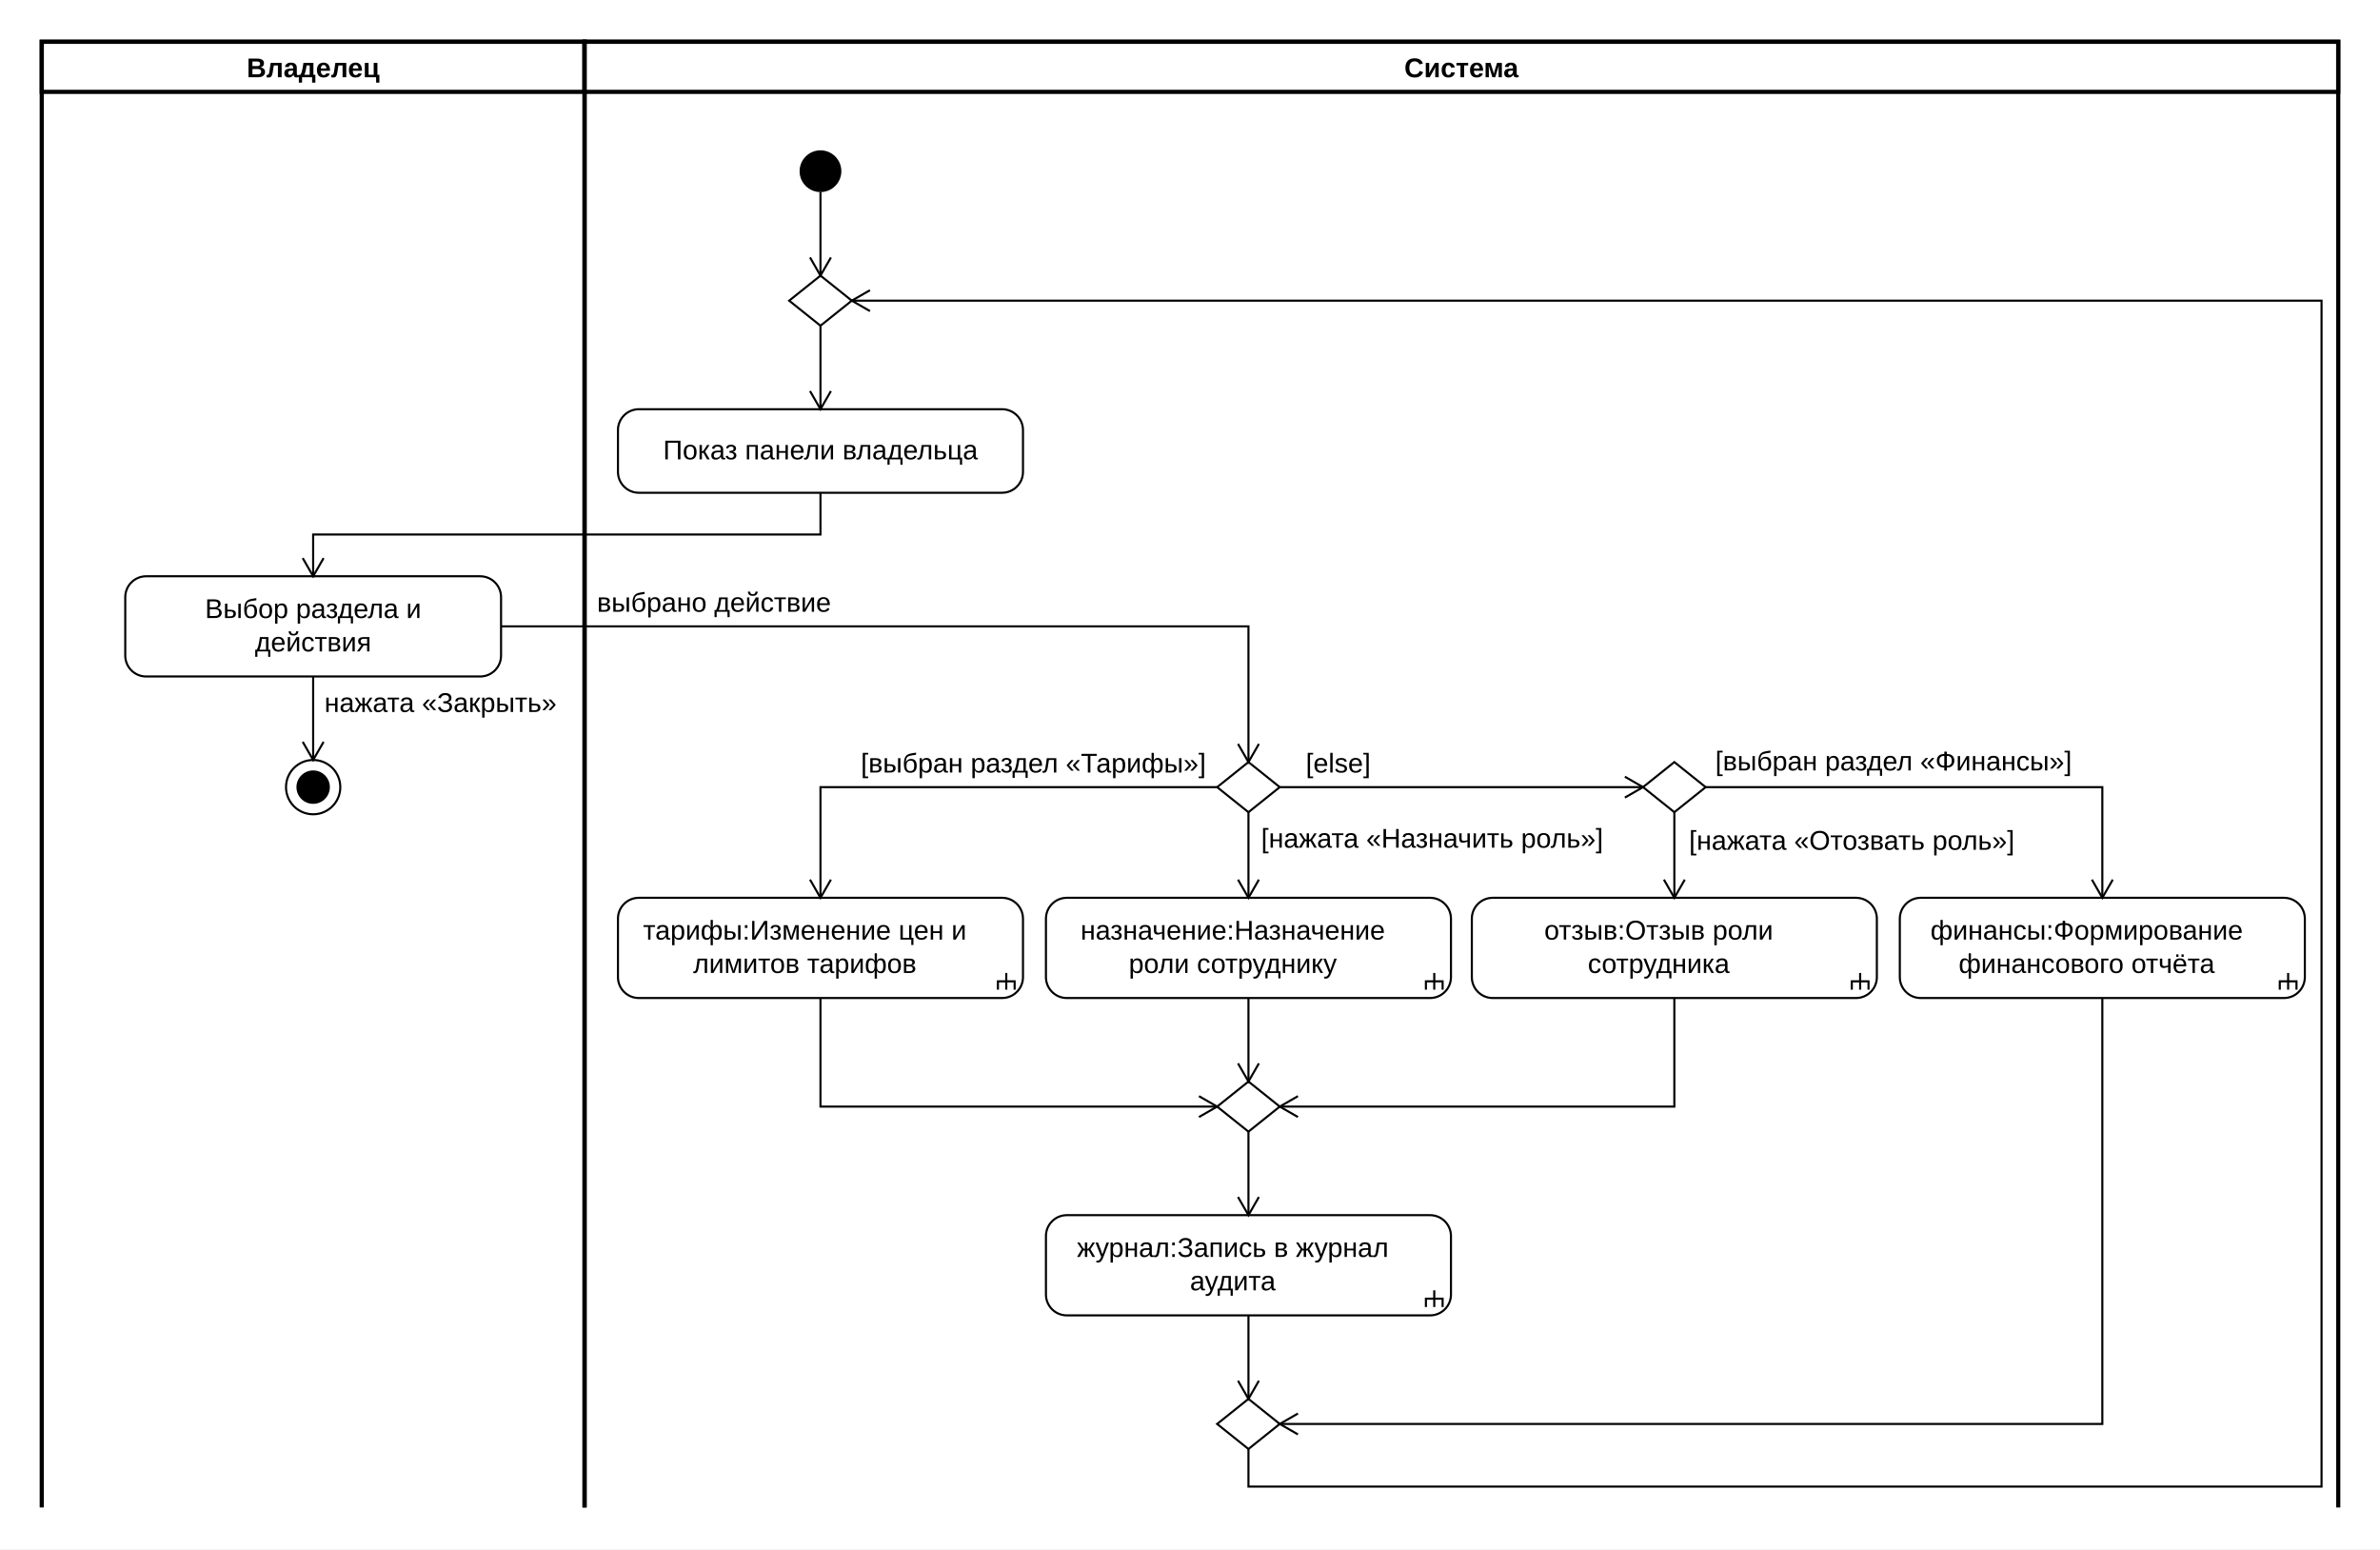
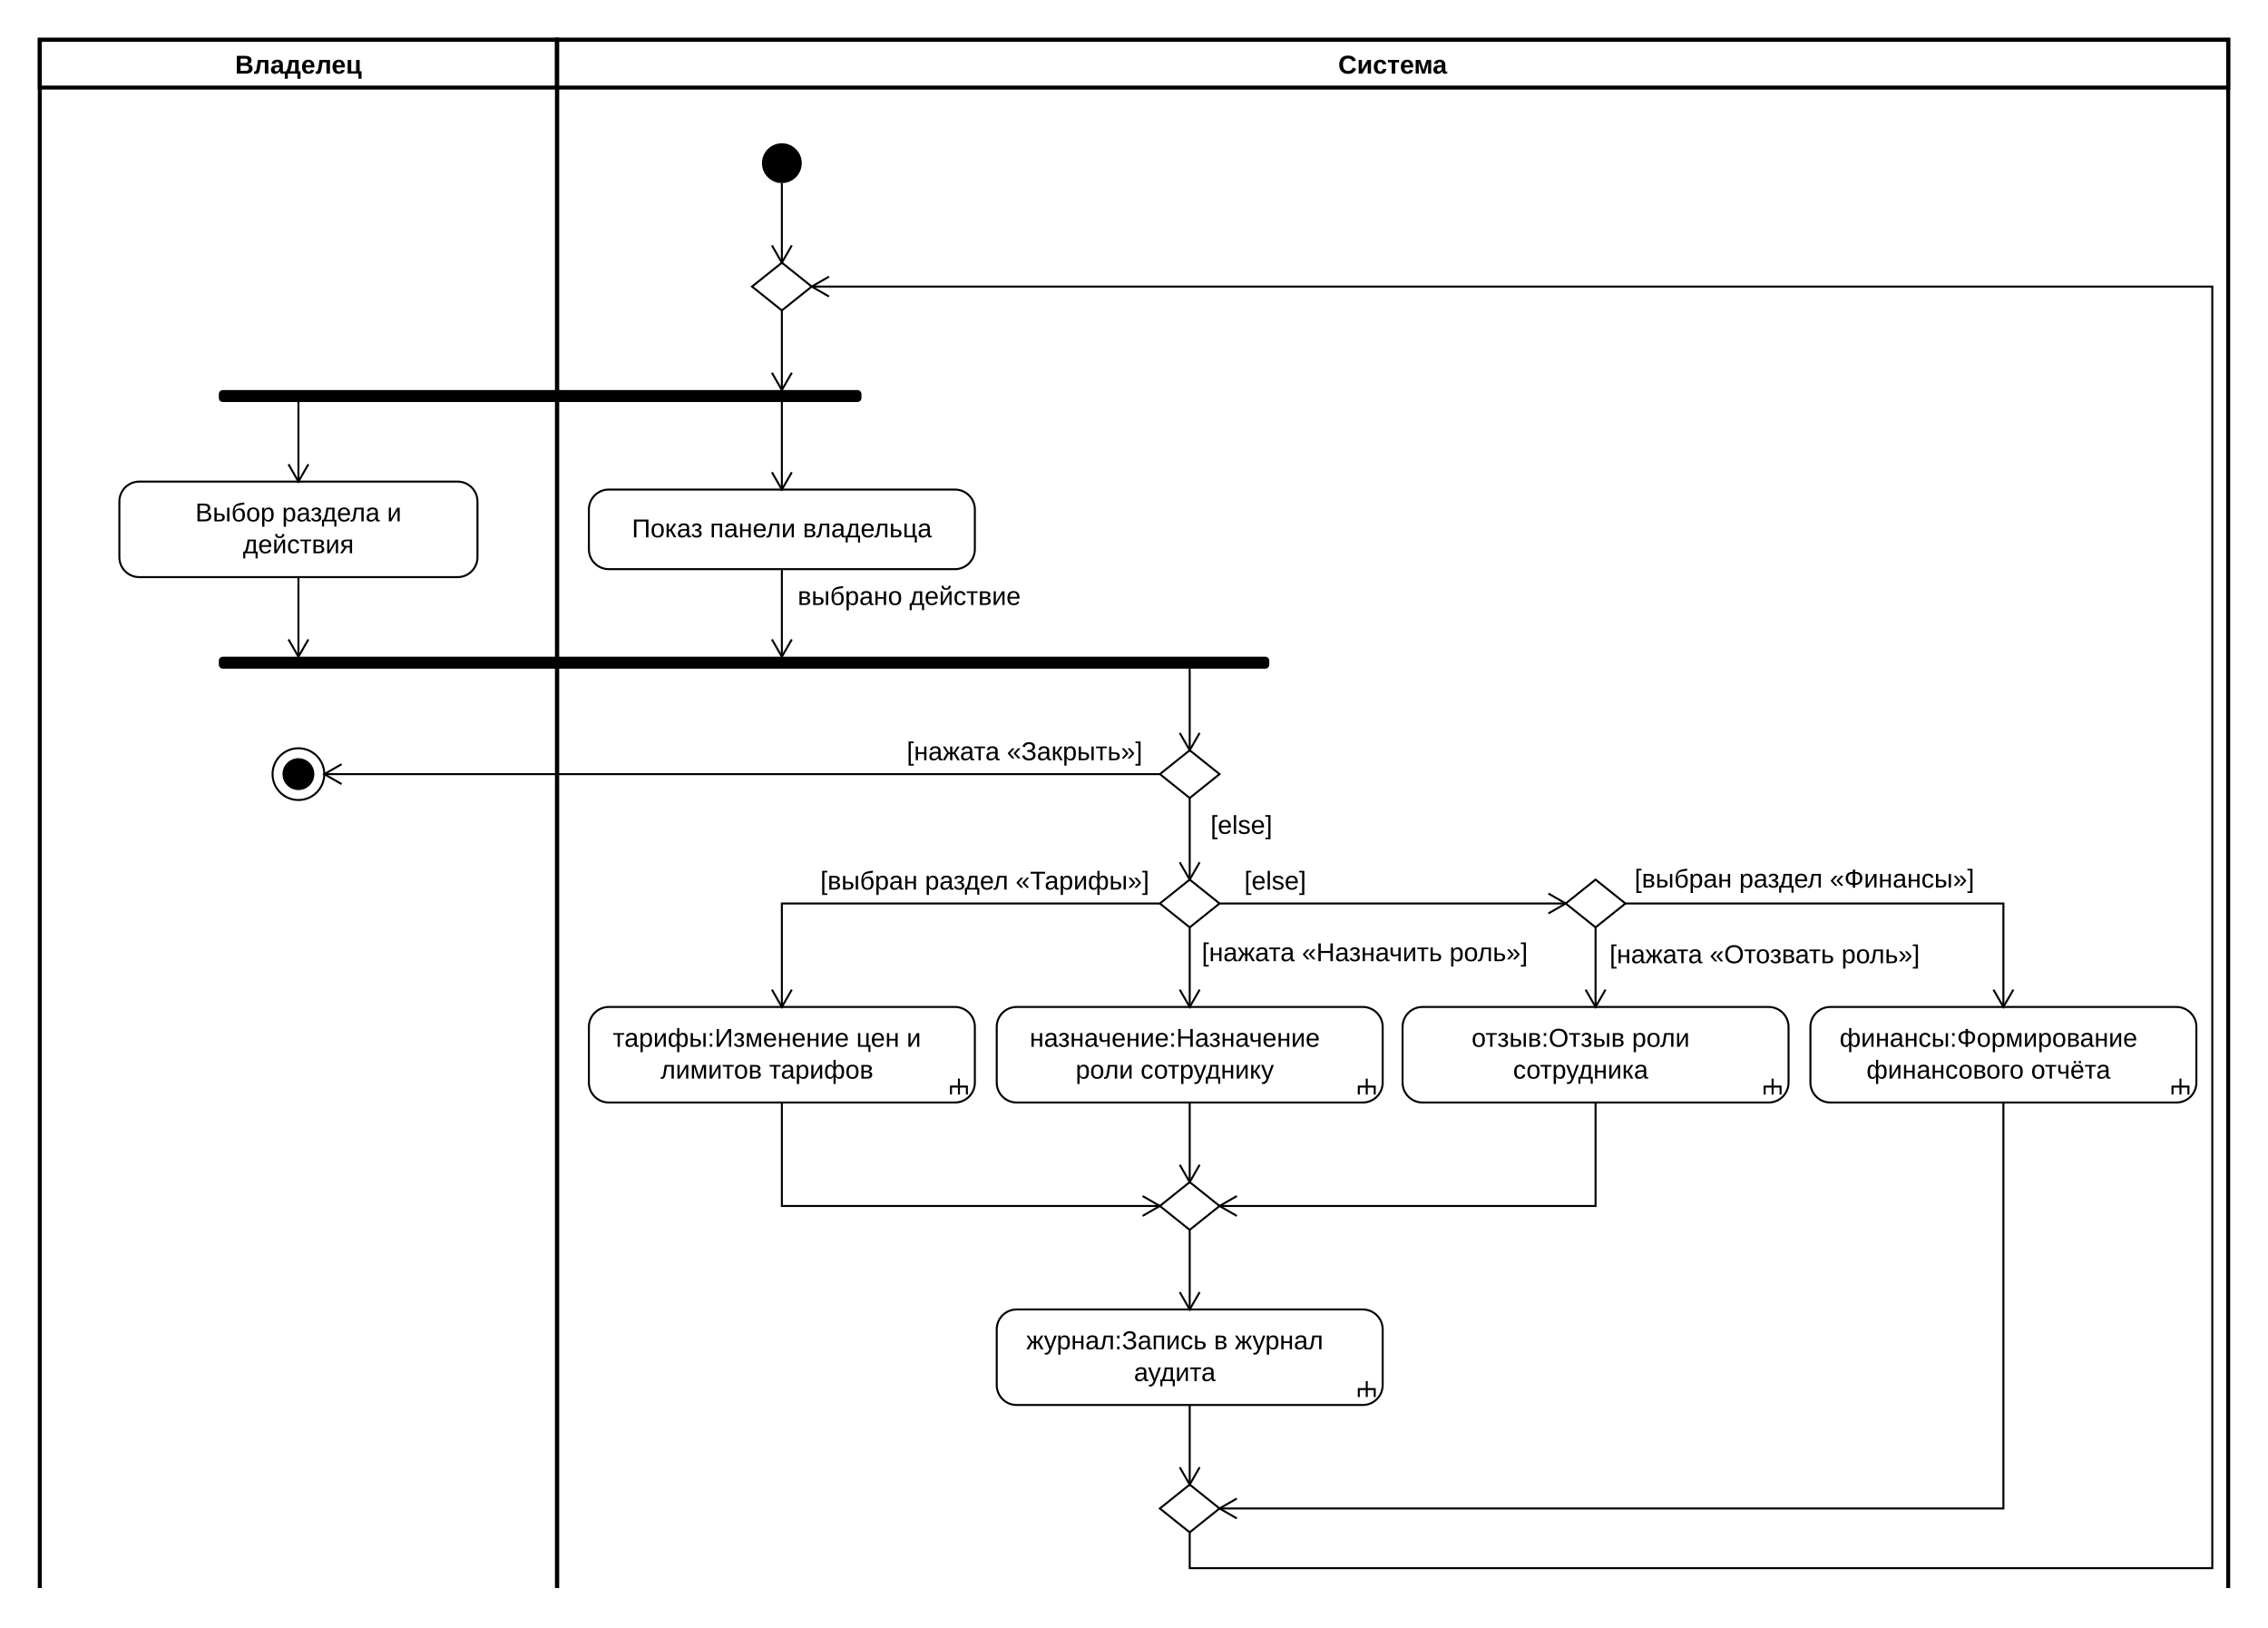
- <svg xmlns="http://www.w3.org/2000/svg" width="1140" height="742" viewBox="0 0 1140 742">
-   <rect x="0" y="0" width="1140" height="742" fill="#fff" />
+ <svg xmlns="http://www.w3.org/2000/svg" width="1140" height="818" viewBox="0 0 1140 818">
+   <rect x="0" y="0" width="1140" height="818" fill="#fff" />
  <rect x="20" y="20" width="260" height="24" fill="#fff" stroke="#000" stroke-width="2" />
-   <path d="M20,722 V20 H280 V722" fill="none" stroke="#000" stroke-width="2" />
+   <path d="M20,798 V20 H280 V798" fill="none" stroke="#000" stroke-width="2" />
  <text x="150.0" y="37.0" font-family="Arial, Helvetica, sans-serif" font-size="13" text-anchor="middle" font-weight="bold" fill="#000">Владелец</text>
  <rect x="280" y="20" width="840" height="24" fill="#fff" stroke="#000" stroke-width="2" />
-   <path d="M280,722 V20 H1120 V722" fill="none" stroke="#000" stroke-width="2" />
+   <path d="M280,798 V20 H1120 V798" fill="none" stroke="#000" stroke-width="2" />
  <text x="700.0" y="37.0" font-family="Arial, Helvetica, sans-serif" font-size="13" text-anchor="middle" font-weight="bold" fill="#000">Система</text>
  <circle cx="393.0" cy="82.0" r="10.0" fill="#000" />
  <polygon points="378,144.0 393.0,132 408,144.0 393.0,156" fill="#fff" stroke="#000" />
-   <rect x="296" y="196" width="194" height="40" rx="10" ry="10" fill="#fff" stroke="#000" />
-   <text x="393.0" y="220.0" font-family="Arial, Helvetica, sans-serif" font-size="13" text-anchor="middle" font-weight="normal" fill="#000">Показ панели владельца</text>
-   <rect x="60" y="276" width="180" height="48" rx="10" ry="10" fill="#fff" stroke="#000" />
-   <text x="150.0" y="296.0" font-family="Arial, Helvetica, sans-serif" font-size="13" text-anchor="middle" font-weight="normal" fill="#000">Выбор раздела и</text>
-   <text x="150.0" y="312.0" font-family="Arial, Helvetica, sans-serif" font-size="13" text-anchor="middle" font-weight="normal" fill="#000">действия</text>
-   <circle cx="150.0" cy="377.0" r="13.0" fill="#fff" stroke="#000" />
-   <circle cx="150.0" cy="377.0" r="8.0" fill="#000" />
-   <polygon points="583,377.0 598.0,365 613,377.0 598.0,389" fill="#fff" stroke="#000" />
-   <polygon points="787,377.0 802.0,365 817,377.0 802.0,389" fill="#fff" stroke="#000" />
-   <rect x="296" y="430" width="194" height="48" rx="10" ry="10" fill="#fff" stroke="#000" />
-   <text x="385.5" y="450.0" font-family="Arial, Helvetica, sans-serif" font-size="13" text-anchor="middle" font-weight="normal" fill="#000">тарифы:Изменение цен и</text>
-   <text x="385.5" y="466.0" font-family="Arial, Helvetica, sans-serif" font-size="13" text-anchor="middle" font-weight="normal" fill="#000">лимитов тарифов</text>
-   <path d="M482,466 V474 M478,474 V470 H486 V474" fill="none" stroke="#000" />
-   <rect x="501" y="430" width="194" height="48" rx="10" ry="10" fill="#fff" stroke="#000" />
-   <text x="590.5" y="450.0" font-family="Arial, Helvetica, sans-serif" font-size="13" text-anchor="middle" font-weight="normal" fill="#000">назначение:Назначение</text>
-   <text x="590.5" y="466.0" font-family="Arial, Helvetica, sans-serif" font-size="13" text-anchor="middle" font-weight="normal" fill="#000">роли сотруднику</text>
-   <path d="M687,466 V474 M683,474 V470 H691 V474" fill="none" stroke="#000" />
-   <rect x="705" y="430" width="194" height="48" rx="10" ry="10" fill="#fff" stroke="#000" />
-   <text x="794.5" y="450.0" font-family="Arial, Helvetica, sans-serif" font-size="13" text-anchor="middle" font-weight="normal" fill="#000">отзыв:Отзыв роли</text>
-   <text x="794.5" y="466.0" font-family="Arial, Helvetica, sans-serif" font-size="13" text-anchor="middle" font-weight="normal" fill="#000">сотрудника</text>
-   <path d="M891,466 V474 M887,474 V470 H895 V474" fill="none" stroke="#000" />
-   <rect x="910" y="430" width="194" height="48" rx="10" ry="10" fill="#fff" stroke="#000" />
-   <text x="999.5" y="450.0" font-family="Arial, Helvetica, sans-serif" font-size="13" text-anchor="middle" font-weight="normal" fill="#000">финансы:Формирование</text>
-   <text x="999.5" y="466.0" font-family="Arial, Helvetica, sans-serif" font-size="13" text-anchor="middle" font-weight="normal" fill="#000">финансового отчёта</text>
-   <path d="M1096,466 V474 M1092,474 V470 H1100 V474" fill="none" stroke="#000" />
-   <polygon points="583,530.0 598.0,518 613,530.0 598.0,542" fill="#fff" stroke="#000" />
-   <rect x="501" y="582" width="194" height="48" rx="10" ry="10" fill="#fff" stroke="#000" />
-   <text x="590.5" y="602.0" font-family="Arial, Helvetica, sans-serif" font-size="13" text-anchor="middle" font-weight="normal" fill="#000">журнал:Запись в журнал</text>
-   <text x="590.5" y="618.0" font-family="Arial, Helvetica, sans-serif" font-size="13" text-anchor="middle" font-weight="normal" fill="#000">аудита</text>
-   <path d="M687,618 V626 M683,626 V622 H691 V626" fill="none" stroke="#000" />
-   <polygon points="583,682.0 598.0,670 613,682.0 598.0,694" fill="#fff" stroke="#000" />
+   <rect x="110" y="196" width="323" height="6" rx="2" fill="#000" />
+   <rect x="296" y="246" width="194" height="40" rx="10" ry="10" fill="#fff" stroke="#000" />
+   <text x="393.0" y="270.0" font-family="Arial, Helvetica, sans-serif" font-size="13" text-anchor="middle" font-weight="normal" fill="#000">Показ панели владельца</text>
+   <rect x="60" y="242" width="180" height="48" rx="10" ry="10" fill="#fff" stroke="#000" />
+   <text x="150.0" y="262.0" font-family="Arial, Helvetica, sans-serif" font-size="13" text-anchor="middle" font-weight="normal" fill="#000">Выбор раздела и</text>
+   <text x="150.0" y="278.0" font-family="Arial, Helvetica, sans-serif" font-size="13" text-anchor="middle" font-weight="normal" fill="#000">действия</text>
+   <rect x="110" y="330" width="528" height="6" rx="2" fill="#000" />
+   <circle cx="150.0" cy="389.0" r="13.0" fill="#fff" stroke="#000" />
+   <circle cx="150.0" cy="389.0" r="8.0" fill="#000" />
+   <polygon points="583,389.0 598.0,377 613,389.0 598.0,401" fill="#fff" stroke="#000" />
+   <polygon points="583,454.0 598.0,442 613,454.0 598.0,466" fill="#fff" stroke="#000" />
+   <polygon points="787,454.0 802.0,442 817,454.0 802.0,466" fill="#fff" stroke="#000" />
+   <rect x="296" y="506" width="194" height="48" rx="10" ry="10" fill="#fff" stroke="#000" />
+   <text x="385.5" y="526.0" font-family="Arial, Helvetica, sans-serif" font-size="13" text-anchor="middle" font-weight="normal" fill="#000">тарифы:Изменение цен и</text>
+   <text x="385.5" y="542.0" font-family="Arial, Helvetica, sans-serif" font-size="13" text-anchor="middle" font-weight="normal" fill="#000">лимитов тарифов</text>
+   <path d="M482,542 V550 M478,550 V546 H486 V550" fill="none" stroke="#000" />
+   <rect x="501" y="506" width="194" height="48" rx="10" ry="10" fill="#fff" stroke="#000" />
+   <text x="590.5" y="526.0" font-family="Arial, Helvetica, sans-serif" font-size="13" text-anchor="middle" font-weight="normal" fill="#000">назначение:Назначение</text>
+   <text x="590.5" y="542.0" font-family="Arial, Helvetica, sans-serif" font-size="13" text-anchor="middle" font-weight="normal" fill="#000">роли сотруднику</text>
+   <path d="M687,542 V550 M683,550 V546 H691 V550" fill="none" stroke="#000" />
+   <rect x="705" y="506" width="194" height="48" rx="10" ry="10" fill="#fff" stroke="#000" />
+   <text x="794.5" y="526.0" font-family="Arial, Helvetica, sans-serif" font-size="13" text-anchor="middle" font-weight="normal" fill="#000">отзыв:Отзыв роли</text>
+   <text x="794.5" y="542.0" font-family="Arial, Helvetica, sans-serif" font-size="13" text-anchor="middle" font-weight="normal" fill="#000">сотрудника</text>
+   <path d="M891,542 V550 M887,550 V546 H895 V550" fill="none" stroke="#000" />
+   <rect x="910" y="506" width="194" height="48" rx="10" ry="10" fill="#fff" stroke="#000" />
+   <text x="999.5" y="526.0" font-family="Arial, Helvetica, sans-serif" font-size="13" text-anchor="middle" font-weight="normal" fill="#000">финансы:Формирование</text>
+   <text x="999.5" y="542.0" font-family="Arial, Helvetica, sans-serif" font-size="13" text-anchor="middle" font-weight="normal" fill="#000">финансового отчёта</text>
+   <path d="M1096,542 V550 M1092,550 V546 H1100 V550" fill="none" stroke="#000" />
+   <polygon points="583,606.0 598.0,594 613,606.0 598.0,618" fill="#fff" stroke="#000" />
+   <rect x="501" y="658" width="194" height="48" rx="10" ry="10" fill="#fff" stroke="#000" />
+   <text x="590.5" y="678.0" font-family="Arial, Helvetica, sans-serif" font-size="13" text-anchor="middle" font-weight="normal" fill="#000">журнал:Запись в журнал</text>
+   <text x="590.5" y="694.0" font-family="Arial, Helvetica, sans-serif" font-size="13" text-anchor="middle" font-weight="normal" fill="#000">аудита</text>
+   <path d="M687,694 V702 M683,702 V698 H691 V702" fill="none" stroke="#000" />
+   <polygon points="583,758.0 598.0,746 613,758.0 598.0,770" fill="#fff" stroke="#000" />
  <path d="M393.0,92.0 L393.0,132.0" fill="none" stroke="#000" />
  <path d="M388.0,123.3 L393.0,132.0 L398.0,123.3" fill="none" stroke="#000" />
  <path d="M393.0,156.0 L393.0,196.0" fill="none" stroke="#000" />
  <path d="M388.0,187.3 L393.0,196.0 L398.0,187.3" fill="none" stroke="#000" />
-   <path d="M393.0,236.0 L393.0,256.0 L150.0,256.0 L150.0,276.0" fill="none" stroke="#000" />
-   <path d="M145.0,267.3 L150.0,276.0 L155.0,267.3" fill="none" stroke="#000" />
-   <path d="M150.0,324.0 L150.0,364.0" fill="none" stroke="#000" />
-   <path d="M145.0,355.3 L150.0,364.0 L155.0,355.3" fill="none" stroke="#000" />
-   <path d="M240.0,300.0 L598.0,300.0 L598.0,365.0" fill="none" stroke="#000" />
-   <path d="M593.0,356.3 L598.0,365.0 L603.0,356.3" fill="none" stroke="#000" />
-   <path d="M583.0,377.0 L393.0,377.0 L393.0,430.0" fill="none" stroke="#000" />
-   <path d="M388.0,421.3 L393.0,430.0 L398.0,421.3" fill="none" stroke="#000" />
-   <path d="M598.0,389.0 L598.0,430.0" fill="none" stroke="#000" />
-   <path d="M593.0,421.3 L598.0,430.0 L603.0,421.3" fill="none" stroke="#000" />
-   <path d="M613.0,377.0 L787.0,377.0" fill="none" stroke="#000" />
-   <path d="M778.3,382.0 L787.0,377.0 L778.3,372.0" fill="none" stroke="#000" />
-   <path d="M802.0,389.0 L802.0,430.0" fill="none" stroke="#000" />
-   <path d="M797.0,421.3 L802.0,430.0 L807.0,421.3" fill="none" stroke="#000" />
-   <path d="M817.0,377.0 L1007.0,377.0 L1007.0,430.0" fill="none" stroke="#000" />
-   <path d="M1002.0,421.3 L1007.0,430.0 L1012.0,421.3" fill="none" stroke="#000" />
-   <path d="M393.0,478.0 L393.0,530.0 L583.0,530.0" fill="none" stroke="#000" />
-   <path d="M574.3,535.0 L583.0,530.0 L574.3,525.0" fill="none" stroke="#000" />
-   <path d="M598.0,478.0 L598.0,518.0" fill="none" stroke="#000" />
-   <path d="M593.0,509.3 L598.0,518.0 L603.0,509.3" fill="none" stroke="#000" />
-   <path d="M802.0,478.0 L802.0,530.0 L613.0,530.0" fill="none" stroke="#000" />
-   <path d="M621.7,525.0 L613.0,530.0 L621.7,535.0" fill="none" stroke="#000" />
-   <path d="M598.0,542.0 L598.0,582.0" fill="none" stroke="#000" />
-   <path d="M593.0,573.3 L598.0,582.0 L603.0,573.3" fill="none" stroke="#000" />
-   <path d="M598.0,630.0 L598.0,670.0" fill="none" stroke="#000" />
-   <path d="M593.0,661.3 L598.0,670.0 L603.0,661.3" fill="none" stroke="#000" />
-   <path d="M1007.0,478.0 L1007.0,682.0 L613.0,682.0" fill="none" stroke="#000" />
-   <path d="M621.7,677.0 L613.0,682.0 L621.7,687.0" fill="none" stroke="#000" />
-   <path d="M598.0,694.0 L598.0,712.0 L1112.0,712.0 L1112.0,144.0 L408.0,144.0" fill="none" stroke="#000" />
+   <path d="M150.0,202.0 L150.0,242.0" fill="none" stroke="#000" />
+   <path d="M145.0,233.3 L150.0,242.0 L155.0,233.3" fill="none" stroke="#000" />
+   <path d="M393.0,202.0 L393.0,246.0" fill="none" stroke="#000" />
+   <path d="M388.0,237.3 L393.0,246.0 L398.0,237.3" fill="none" stroke="#000" />
+   <path d="M393.0,286.0 L393.0,330.0" fill="none" stroke="#000" />
+   <path d="M388.0,321.3 L393.0,330.0 L398.0,321.3" fill="none" stroke="#000" />
+   <path d="M150.0,290.0 L150.0,330.0" fill="none" stroke="#000" />
+   <path d="M145.0,321.3 L150.0,330.0 L155.0,321.3" fill="none" stroke="#000" />
+   <path d="M598.0,336.0 L598.0,377.0" fill="none" stroke="#000" />
+   <path d="M593.0,368.3 L598.0,377.0 L603.0,368.3" fill="none" stroke="#000" />
+   <path d="M583.0,389.0 L163.0,389.0" fill="none" stroke="#000" />
+   <path d="M171.7,384.0 L163.0,389.0 L171.7,394.0" fill="none" stroke="#000" />
+   <path d="M598.0,401.0 L598.0,442.0" fill="none" stroke="#000" />
+   <path d="M593.0,433.3 L598.0,442.0 L603.0,433.3" fill="none" stroke="#000" />
+   <path d="M583.0,454.0 L393.0,454.0 L393.0,506.0" fill="none" stroke="#000" />
+   <path d="M388.0,497.3 L393.0,506.0 L398.0,497.3" fill="none" stroke="#000" />
+   <path d="M598.0,466.0 L598.0,506.0" fill="none" stroke="#000" />
+   <path d="M593.0,497.3 L598.0,506.0 L603.0,497.3" fill="none" stroke="#000" />
+   <path d="M613.0,454.0 L787.0,454.0" fill="none" stroke="#000" />
+   <path d="M778.3,459.0 L787.0,454.0 L778.3,449.0" fill="none" stroke="#000" />
+   <path d="M802.0,466.0 L802.0,506.0" fill="none" stroke="#000" />
+   <path d="M797.0,497.3 L802.0,506.0 L807.0,497.3" fill="none" stroke="#000" />
+   <path d="M817.0,454.0 L1007.0,454.0 L1007.0,506.0" fill="none" stroke="#000" />
+   <path d="M1002.0,497.3 L1007.0,506.0 L1012.0,497.3" fill="none" stroke="#000" />
+   <path d="M393.0,554.0 L393.0,606.0 L583.0,606.0" fill="none" stroke="#000" />
+   <path d="M574.3,611.0 L583.0,606.0 L574.3,601.0" fill="none" stroke="#000" />
+   <path d="M598.0,554.0 L598.0,594.0" fill="none" stroke="#000" />
+   <path d="M593.0,585.3 L598.0,594.0 L603.0,585.3" fill="none" stroke="#000" />
+   <path d="M802.0,554.0 L802.0,606.0 L613.0,606.0" fill="none" stroke="#000" />
+   <path d="M621.7,601.0 L613.0,606.0 L621.7,611.0" fill="none" stroke="#000" />
+   <path d="M598.0,618.0 L598.0,658.0" fill="none" stroke="#000" />
+   <path d="M593.0,649.3 L598.0,658.0 L603.0,649.3" fill="none" stroke="#000" />
+   <path d="M598.0,706.0 L598.0,746.0" fill="none" stroke="#000" />
+   <path d="M593.0,737.3 L598.0,746.0 L603.0,737.3" fill="none" stroke="#000" />
+   <path d="M1007.0,554.0 L1007.0,758.0 L613.0,758.0" fill="none" stroke="#000" />
+   <path d="M621.7,753.0 L613.0,758.0 L621.7,763.0" fill="none" stroke="#000" />
+   <path d="M598.0,770.0 L598.0,788.0 L1112.0,788.0 L1112.0,144.0 L408.0,144.0" fill="none" stroke="#000" />
  <path d="M416.7,139.0 L408.0,144.0 L416.7,149.0" fill="none" stroke="#000" />
-   <rect x="155.3" y="329.0" width="111.4" height="16" fill="#fff" fill-opacity="0.85" />
-   <text x="211.0" y="341.0" font-family="Arial, Helvetica, sans-serif" font-size="13" text-anchor="middle" font-weight="normal" fill="#000">нажата «Закрыть»</text>
-   <rect x="283.9" y="281.0" width="116.1" height="16" fill="#fff" fill-opacity="0.85" />
-   <text x="342.0" y="293.0" font-family="Arial, Helvetica, sans-serif" font-size="13" text-anchor="middle" font-weight="normal" fill="#000">выбрано действие</text>
-   <rect x="415.8" y="358.0" width="158.5" height="16" fill="#fff" fill-opacity="0.85" />
-   <text x="495.0" y="370.0" font-family="Arial, Helvetica, sans-serif" font-size="13" text-anchor="middle" font-weight="normal" fill="#000">[выбран раздел «Тарифы»]</text>
-   <rect x="603.2" y="394.0" width="165.6" height="16" fill="#fff" fill-opacity="0.85" />
-   <text x="686.0" y="406.0" font-family="Arial, Helvetica, sans-serif" font-size="13" text-anchor="middle" font-weight="normal" fill="#000">[нажата «Назначить роль»]</text>
-   <rect x="620.8" y="358.0" width="40.4" height="16" fill="#fff" fill-opacity="0.85" />
-   <text x="641.0" y="370.0" font-family="Arial, Helvetica, sans-serif" font-size="13" text-anchor="middle" font-weight="normal" fill="#000">[else]</text>
-   <rect x="807.8" y="395.0" width="158.5" height="16" fill="#fff" fill-opacity="0.85" />
-   <text x="887.0" y="407.0" font-family="Arial, Helvetica, sans-serif" font-size="13" text-anchor="middle" font-weight="normal" fill="#000">[нажата «Отозвать роль»]</text>
-   <rect x="824.2" y="357.0" width="165.6" height="16" fill="#fff" fill-opacity="0.85" />
-   <text x="907.0" y="369.0" font-family="Arial, Helvetica, sans-serif" font-size="13" text-anchor="middle" font-weight="normal" fill="#000">[выбран раздел «Финансы»]</text>
+   <rect x="398.9" y="292.0" width="116.1" height="16" fill="#fff" fill-opacity="0.85" />
+   <text x="457.0" y="304.0" font-family="Arial, Helvetica, sans-serif" font-size="13" text-anchor="middle" font-weight="normal" fill="#000">выбрано действие</text>
+   <rect x="455.3" y="370.0" width="119.4" height="16" fill="#fff" fill-opacity="0.85" />
+   <text x="515.0" y="382.0" font-family="Arial, Helvetica, sans-serif" font-size="13" text-anchor="middle" font-weight="normal" fill="#000">[нажата «Закрыть»]</text>
+   <rect x="603.8" y="407.0" width="40.4" height="16" fill="#fff" fill-opacity="0.85" />
+   <text x="624.0" y="419.0" font-family="Arial, Helvetica, sans-serif" font-size="13" text-anchor="middle" font-weight="normal" fill="#000">[else]</text>
+   <rect x="415.8" y="435.0" width="158.5" height="16" fill="#fff" fill-opacity="0.85" />
+   <text x="495.0" y="447.0" font-family="Arial, Helvetica, sans-serif" font-size="13" text-anchor="middle" font-weight="normal" fill="#000">[выбран раздел «Тарифы»]</text>
+   <rect x="603.2" y="471.0" width="165.6" height="16" fill="#fff" fill-opacity="0.85" />
+   <text x="686.0" y="483.0" font-family="Arial, Helvetica, sans-serif" font-size="13" text-anchor="middle" font-weight="normal" fill="#000">[нажата «Назначить роль»]</text>
+   <rect x="620.8" y="435.0" width="40.4" height="16" fill="#fff" fill-opacity="0.85" />
+   <text x="641.0" y="447.0" font-family="Arial, Helvetica, sans-serif" font-size="13" text-anchor="middle" font-weight="normal" fill="#000">[else]</text>
+   <rect x="807.8" y="472.0" width="158.5" height="16" fill="#fff" fill-opacity="0.85" />
+   <text x="887.0" y="484.0" font-family="Arial, Helvetica, sans-serif" font-size="13" text-anchor="middle" font-weight="normal" fill="#000">[нажата «Отозвать роль»]</text>
+   <rect x="824.2" y="434.0" width="165.6" height="16" fill="#fff" fill-opacity="0.85" />
+   <text x="907.0" y="446.0" font-family="Arial, Helvetica, sans-serif" font-size="13" text-anchor="middle" font-weight="normal" fill="#000">[выбран раздел «Финансы»]</text>
</svg>
